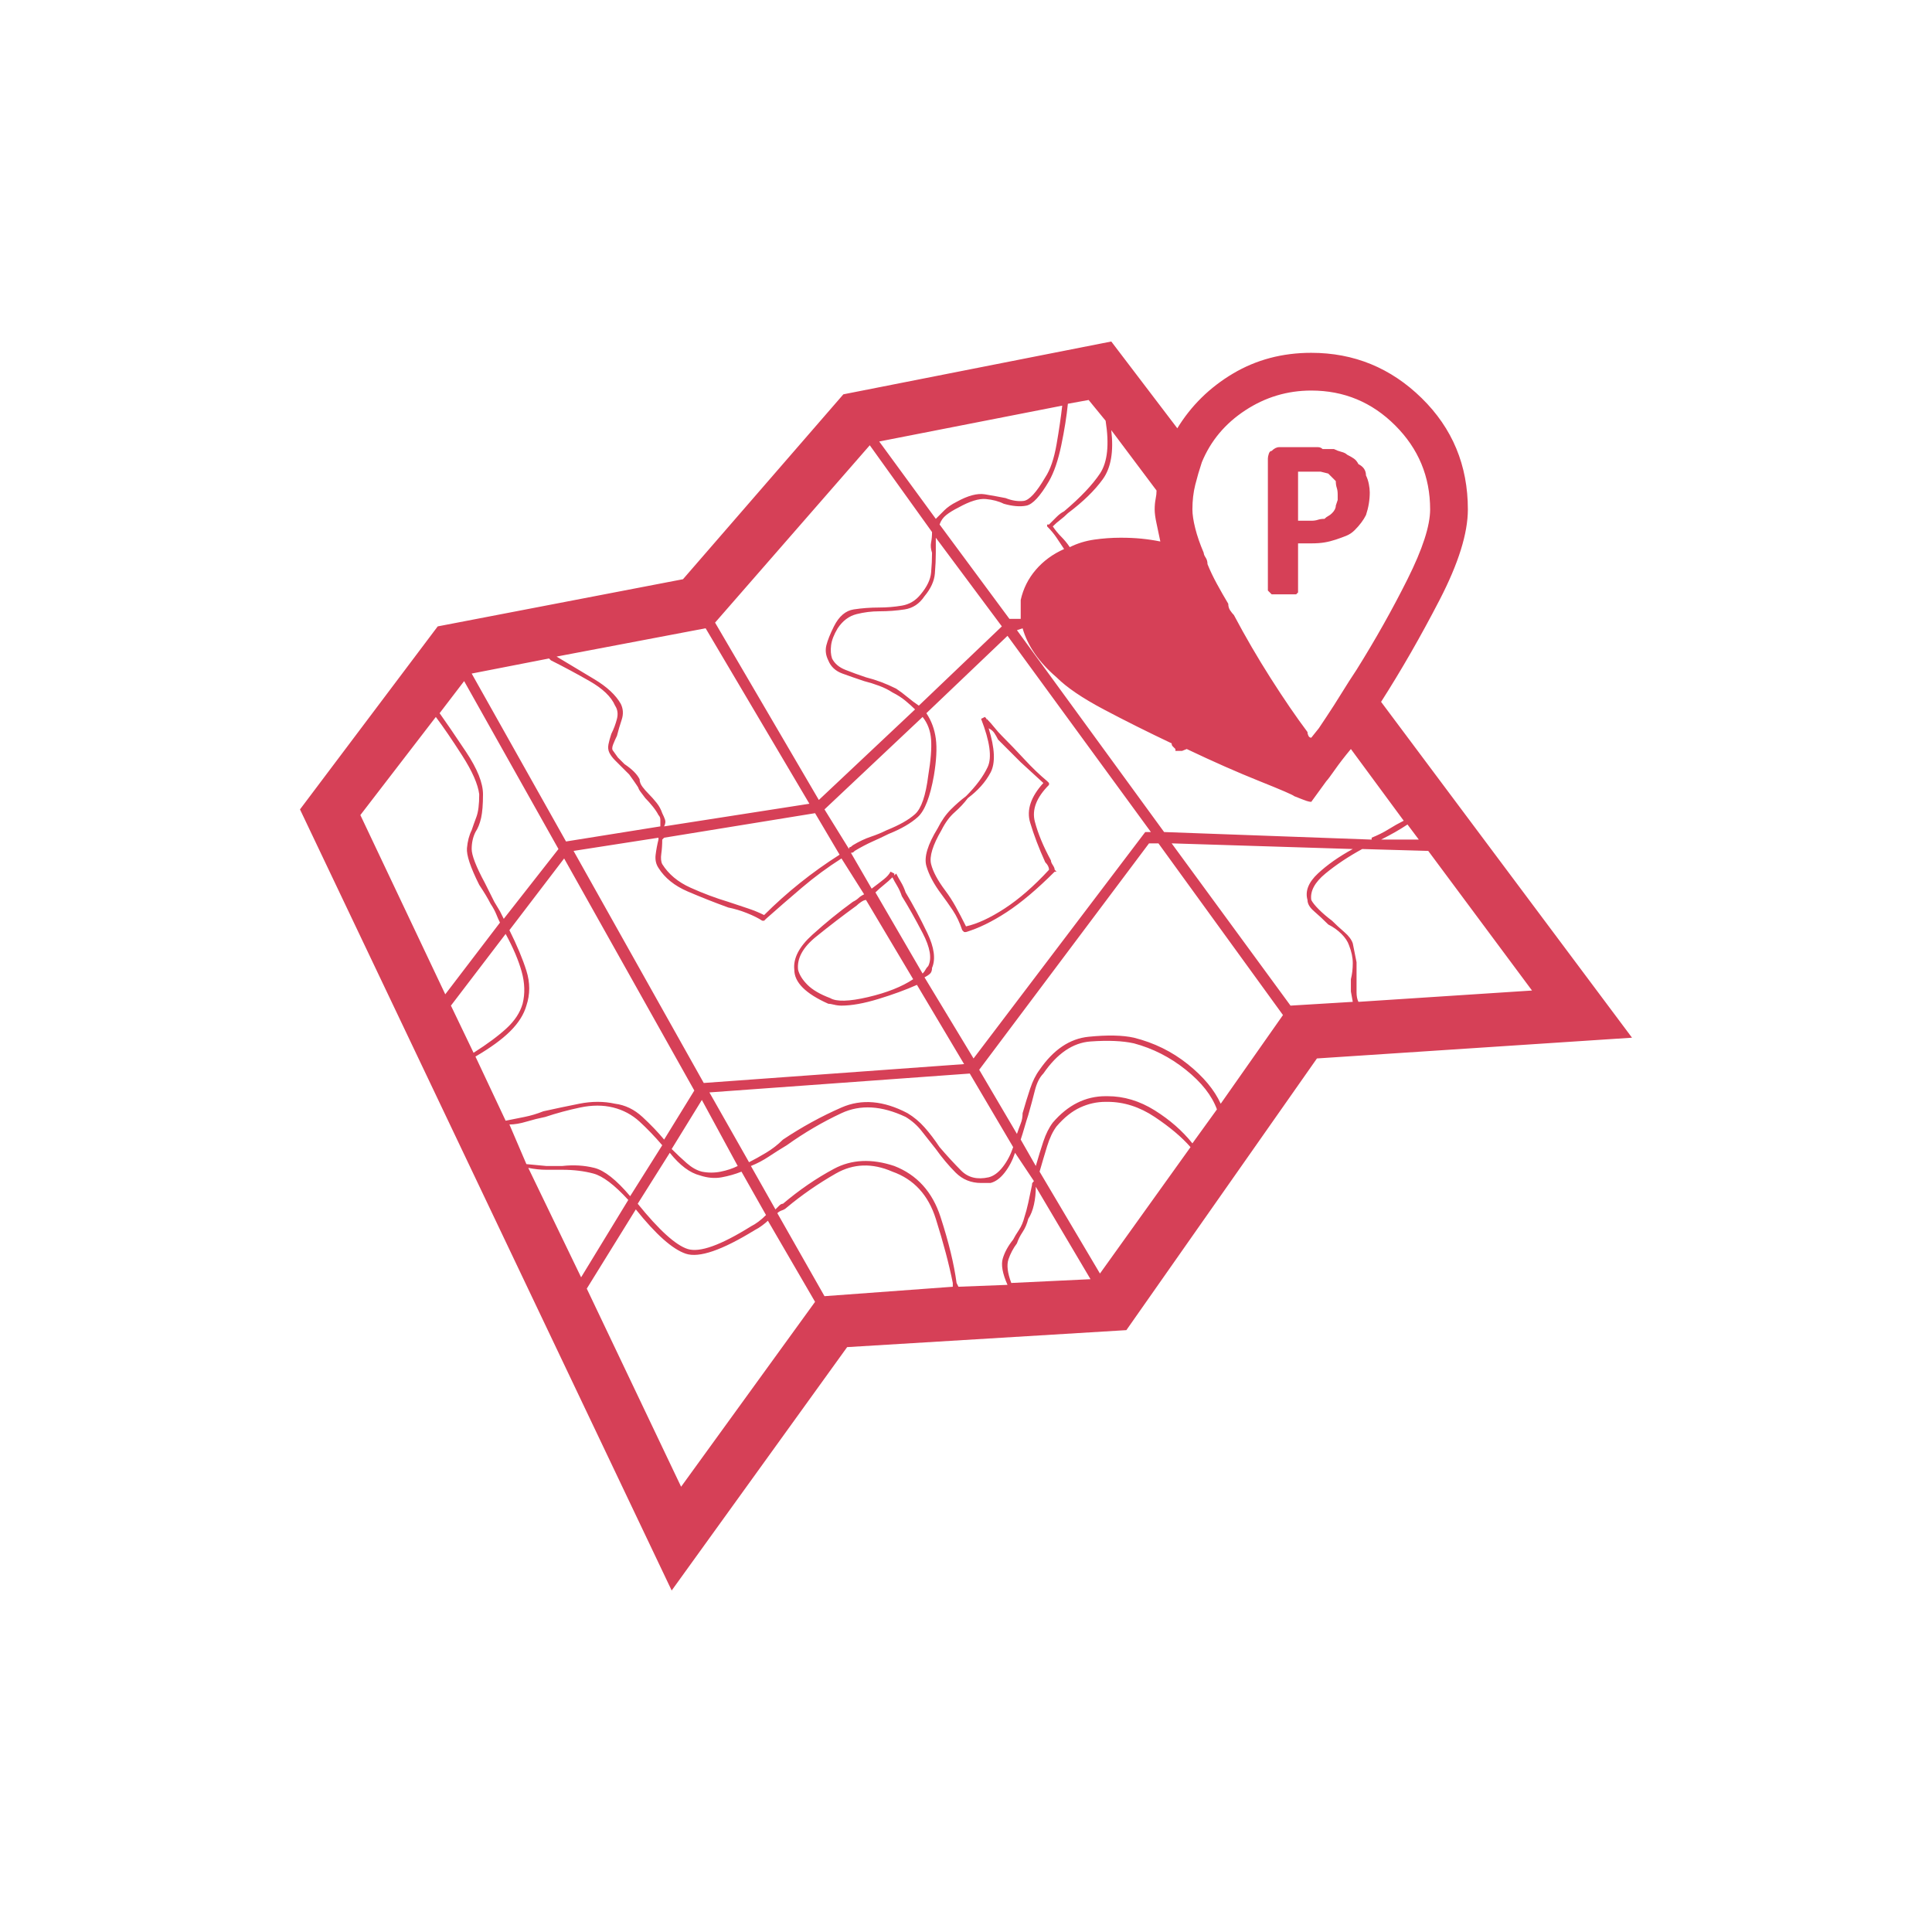
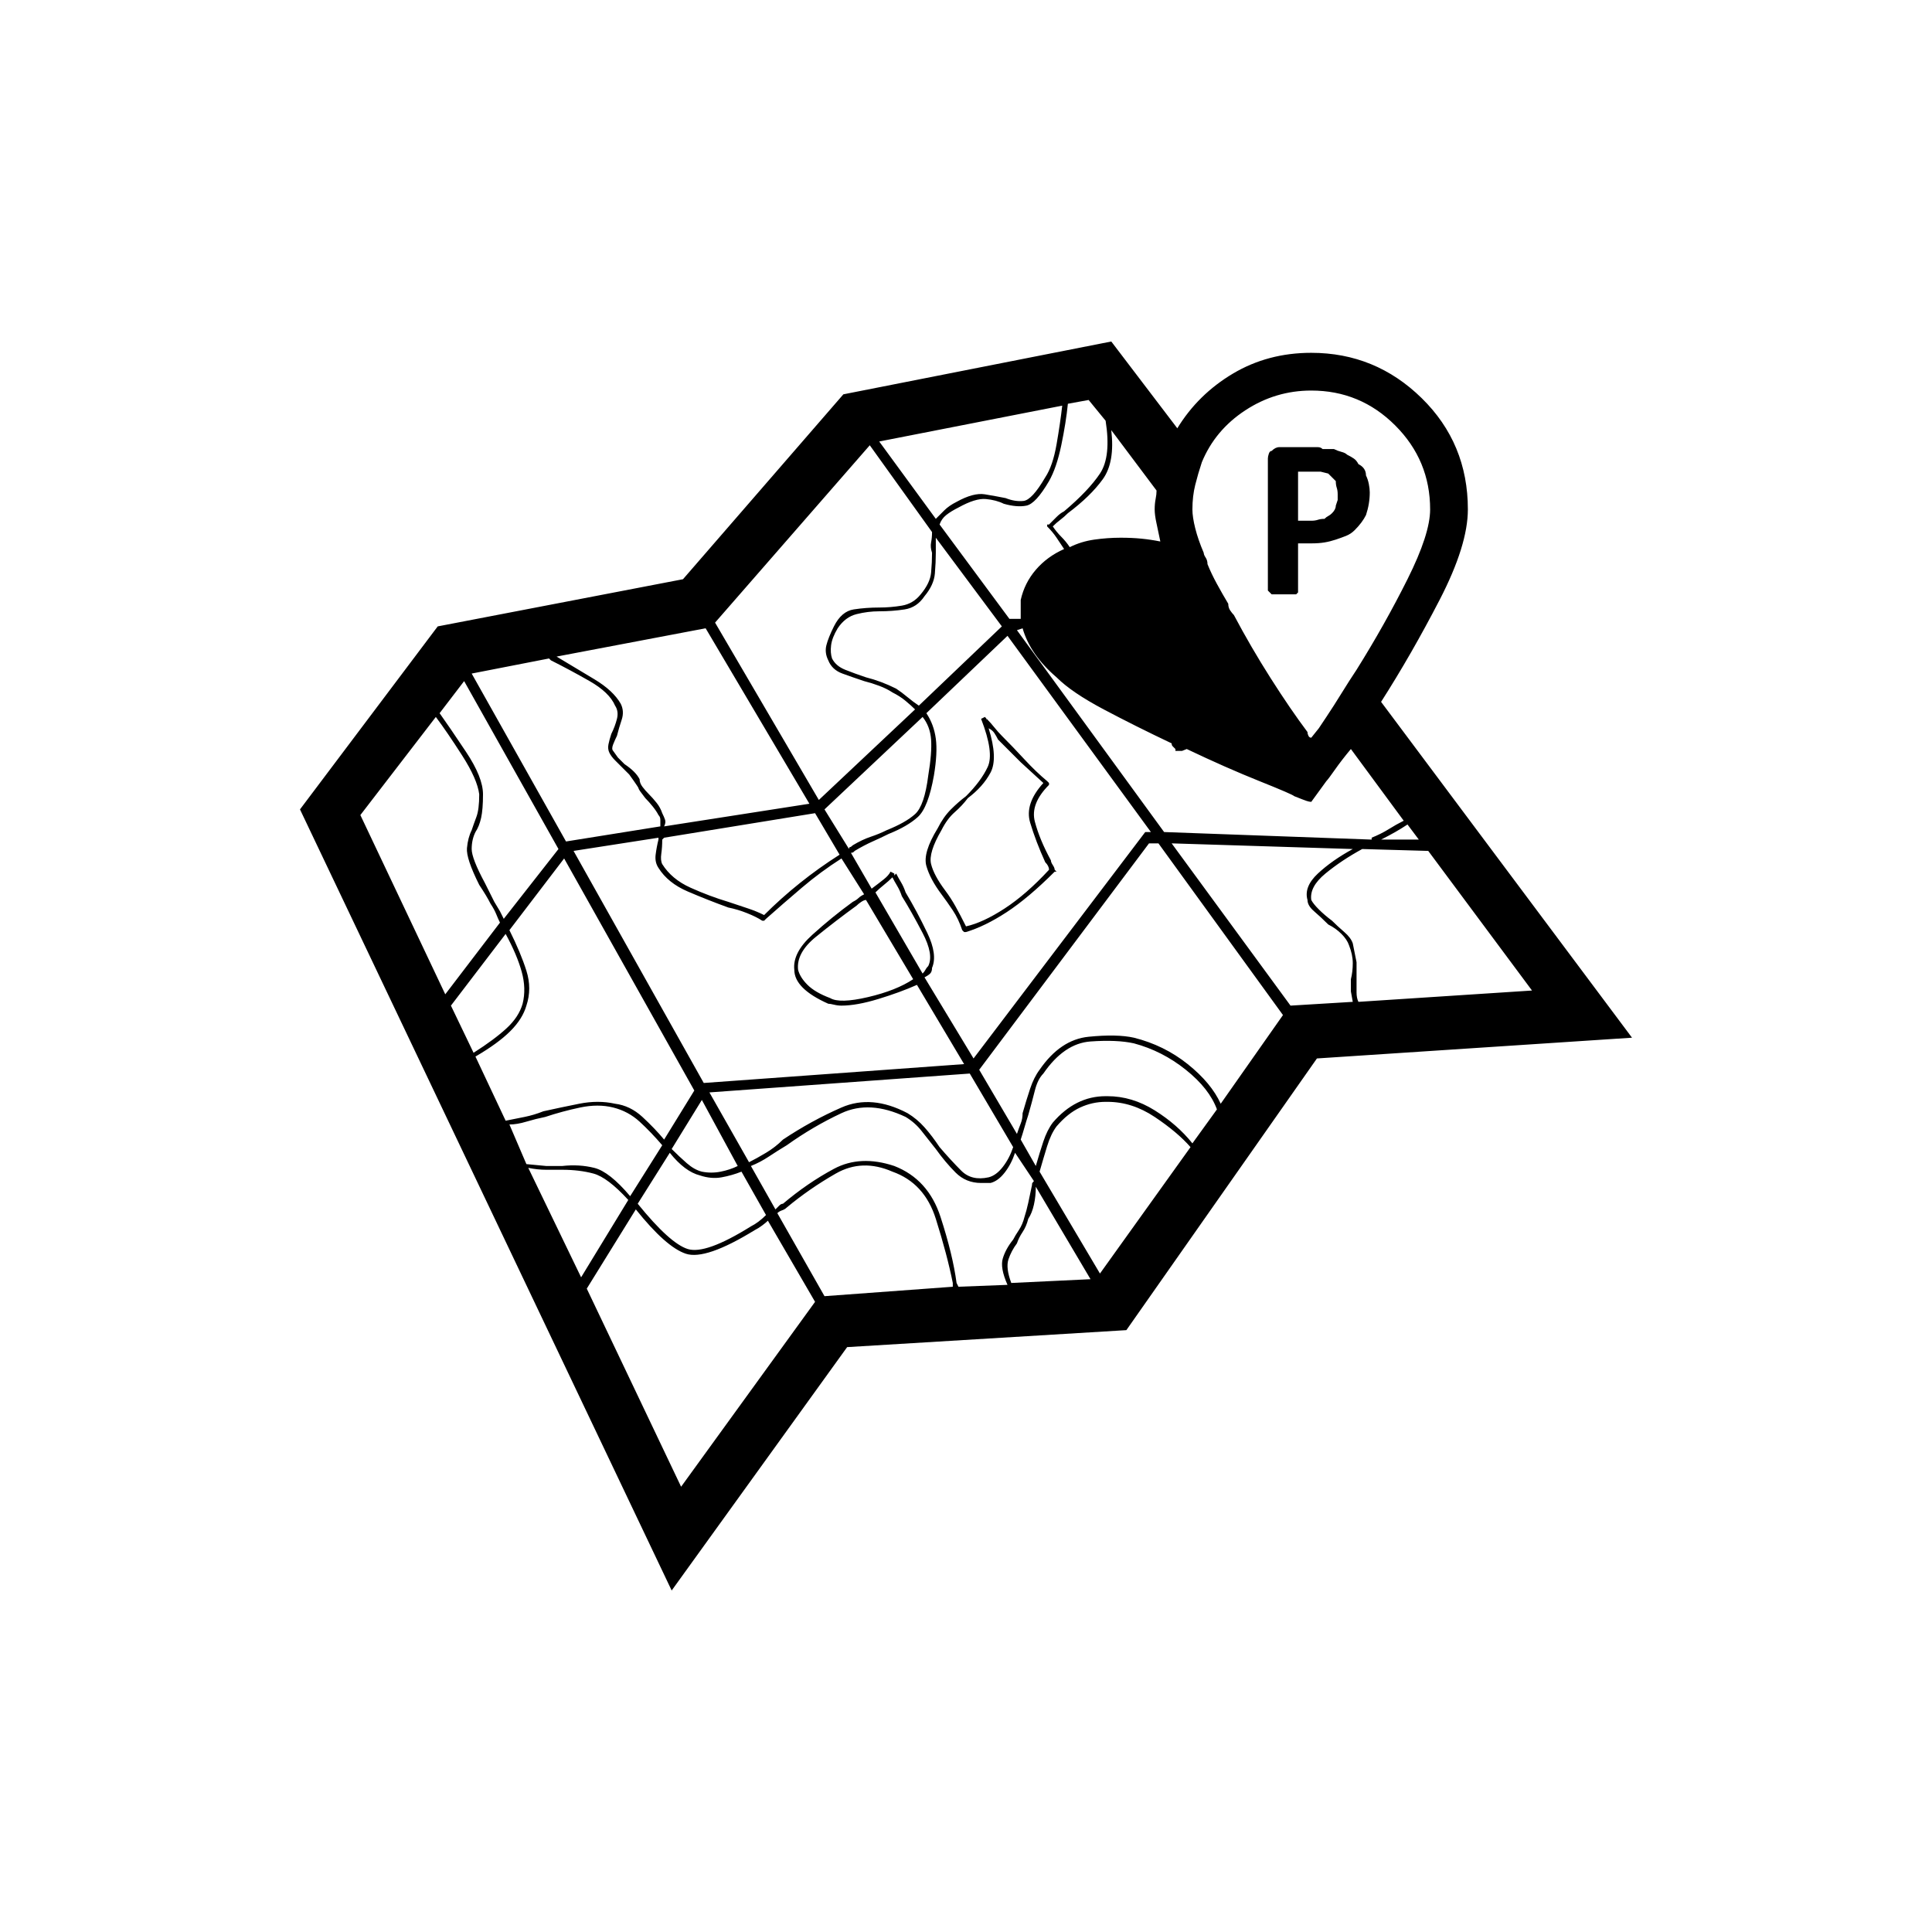
<svg xmlns="http://www.w3.org/2000/svg" version="1.1" viewBox="0 0 1024 1024">
  <g transform="matrix(1 0 0 -1 0 960)">
-     <path fill="#d64057" d="M732 588q16 25 31 54t15 48q0 35 -24.5 59t-58.5 24q-23 0 -41.5 -11t-29.5 -29l-35 46l-142 -28l-85 -98l-130 -25l-73 -97l197 -414l93 129l148 9l101 144l167 11l-133 178v0zM719 441v9t-2 10q-1 3 -4.5 6t-6.5 6q-4 3 -7 6t-4 5q-1 7 7.5 14t19.5 13l35 -1l55 -74 l-92 -6q-1 2 -1 5v7v0zM752 515h-20q4 2 7.5 4t6.5 4zM744 525q-4 -2 -8 -4.5t-9 -4.5v-0.5v-0.5l-110 4l-78 107l3 1q2 -7 6.5 -13.5t11.5 -12.5q8 -8 25 -17t36 -18q0 -1 0.5 -1.5l1.5 -1.5v-1h1h2.5t2.5 1q21 -10 38.5 -17t18.5 -8q5 -2 6.5 -2.5t2.5 -0.5v0l8 11 q1 1 4.5 6t8.5 11l28 -38v0zM534 279l-26 -1l-0.5 1l-0.5 1q-2 15 -8.5 35t-24.5 27q-18 6 -32 -1.5t-27 -18.5q-1 0 -2 -1l-2 -2l-13 23q5 2 9.5 5t9.5 6q14 10 29 17t34 -2q5 -3 8.5 -7.5t7.5 -9.5q5 -7 10.5 -12.5t13.5 -5.5h2h3q4 1 7.5 5.5t5.5 10.5l10 -15 q-1 -1 -1 -1.5v-0.5q-1 -5 -2 -9.5t-2 -7.5q-1 -4 -3 -7t-3 -5q-4 -5 -5.5 -10t2.5 -14v0zM496 667v4v4l35 -47l-44 -42q-3 2 -6 4.5t-6 4.5q-4 2 -8 3.5t-8 2.5q-6 2 -11 4t-7 6q-1 3 -0.5 7t3.5 9q4 6 10 7.5t12 1.5q7 0 13.5 1t10.5 7q5 6 5.5 12t0.5 11v0zM445 507 q-11 -7 -21 -15t-19 -17q-4 2 -8.5 3.5l-10.5 3.5q-10 3 -20 7.5t-15 12.5q-1 2 -0.5 5.5t0.5 7.5l0.5 0.5l0.5 0.5l80 13zM437 531l52 49q4 -5 4.5 -12t-1.5 -19q-2 -16 -7 -20.5t-15 -8.5q-4 -2 -8.5 -3.5t-9.5 -4.5q-1 -1 -1.5 -1t-0.5 -1l-13 21v0zM349 500 q5 -8 15.5 -12.5t21.5 -8.5q5 -1 10 -3t8 -4h1l1 1q9 8 19 16.5t21 15.5l12 -19q-2 -1 -3 -2t-3 -2q-11 -8 -21.5 -17.5t-9.5 -18.5q0 -5 4.5 -9.5t13.5 -8.5q1 0 3 -0.5t4 -0.5q8 0 19.5 3.5t20.5 7.5l25 -42l-138 -10l-69 123l45 7v-0.5v-0.5q-1 -4 -1.5 -8t1.5 -7v0z M484 441q-9 -6 -24 -9.5t-20 -0.5q-8 3 -12 7t-5 8q-1 9 9.5 17.5t21.5 16.5q1 1 2.5 2t2.5 1zM464 487q2 2 4.5 4t4.5 4q1 -2 2.5 -4.5t2.5 -5.5q5 -8 11 -19.5t3 -17.5q-1 -1 -1.5 -2t-1.5 -2l-25 43v0zM391 342q-4 -2 -9 -3t-10 0q-4 1 -8 4.5t-8 7.5l16 26l19 -35v0z M355 349q4 -5 8 -8t8 -4q6 -2 11.5 -1t10.5 3l13 -23q-2 -2 -4 -3.5t-4 -2.5q-24 -15 -33.5 -12t-26.5 24v0l17 27v0zM524 336q-9 -2 -14.5 3.5t-11.5 12.5q-4 6 -8 10.5t-9 7.5q-19 10 -35 3t-31 -17q-4 -4 -9 -7t-9 -5l-21 37l138 10l23 -39q-2 -6 -5.5 -10.5t-7.5 -5.5v0 zM490 442q2 1 3 2t1 3q3 7 -2.5 18.5t-11.5 21.5q-1 3 -2.5 5.5t-2.5 4.5l-1 -1v0.5v0.5l-2 1q-1 -2 -3.5 -4t-6.5 -5l-11 19q1 0 1.5 0.5l0.5 0.5q5 3 9.5 5t8.5 4q10 4 15.5 9t8.5 22q2 12 1 19.5t-5 13.5l43 41l76 -104h-3l-91 -120l-26 43v0zM632 690q0 7 1.5 13t3.5 12 q7 17 23 27.5t35 10.5q26 0 44.5 -18.5t18.5 -44.5q0 -13 -12 -37t-27 -48q-4 -6 -8 -12.5t-8 -12.5l-4 -6t-4 -5q-1 0 -1.5 1t-0.5 2q-9 12 -19.5 28.5t-19.5 33.5q-1 1 -2 2.5t-1 3.5q-3 5 -6 10.5t-5 10.5q0 2 -1 3.5t-1 2.5q-3 7 -4.5 13t-1.5 10zM613 700 q0 -2 -0.5 -4.5t-0.5 -5.5t1 -7.5t2 -9.5q-5 1 -10 1.5t-11 0.5q-7 0 -14 -1t-13 -4q-2 3 -4.5 5.5t-4.5 5.5q2 2 4 3.5t4 3.5q12 9 18.5 18t4.5 26l24 -32v0zM586 737q3 -19 -3 -28t-19 -20q-2 -1 -4 -3l-4 -4h-1v-1q3 -3 5 -6l4 -6q-9 -4 -15 -11t-8 -16v-4.5v-5.5h-6v0 l-37 50q1 3 3.5 5t6.5 4q9 5 14.5 4.5t9.5 -2.5q7 -2 12 -1t12 13q4 7 6.5 19t3.5 22l11 2l9 -11v0zM563 745q-1 -9 -3 -20.5t-6 -17.5q-7 -12 -11.5 -12.5t-9.5 1.5q-5 1 -11 2t-15 -4q-4 -2 -6.5 -4.5l-4.5 -4.5l-30 41l97 19v0zM461 724l33 -46q0 -3 -0.5 -5.5t0.5 -5.5 q0 -5 -0.5 -10.5t-5.5 -11.5q-4 -5 -10 -6t-12 -1q-7 0 -13.5 -1t-10.5 -9q-3 -6 -4 -10t1 -8q2 -5 7.5 -7t11.5 -4q4 -1 8 -2.5t7 -3.5q4 -2 7 -4.5t5 -4.5l-51 -48l-55 94zM374 627l55 -93l-77 -12q1 2 0.5 3.5t-1.5 3.5q-1 3 -3 5.5t-4 4.5t-3.5 4t-1.5 4q-1 2 -3 4t-5 4 l-3.5 3.5t-2.5 3.5q-1 1 0 3.5t2 4.5q1 4 2.5 8.5t-0.5 8.5q-4 7 -14 13l-20 12l79 15v0zM291 611l0.5 -0.5l0.5 -0.5q10 -5 20.5 -11t13.5 -13q2 -3 1 -7t-3 -8q-1 -3 -1.5 -5.5t0.5 -4.5t3 -4l4 -4l3.5 -3.5t2.5 -3.5t2.5 -4t3.5 -5q2 -2 4 -4.5t3 -4.5q1 -1 1 -2.5v-3.5 l-50 -8l-50 89l41 8v0zM246 599l50 -89l-29 -37l-2 4t-3 5l-2.5 5l-2.5 5q-7 13 -7 18t2 9q2 3 3 7.5t1 12.5q0 9 -9 22.5t-14 20.5l13 17v0zM231 580q6 -8 14 -20.5t9 -20.5q0 -8 -1.5 -12t-2.5 -7q-2 -4 -2.5 -9.5t6.5 -19.5q2 -3 3.5 -5.5t2.5 -4.5q2 -3 3 -5.5t2 -4.5 l-29 -38l-45 95l40 52v0zM268 465q6 -11 8.5 -20t0.5 -17q-2 -7 -8.5 -13t-17.5 -13l-12 25l29 38v0zM279 427q3 9 0 18.5t-9 21.5l29 38l69 -123l-16 -26q-5 6 -11.5 12t-14.5 7q-9 2 -19 0t-19 -4q-5 -2 -10 -3l-10 -2l-16 34q12 7 18.5 13.5t8.5 13.5zM289 368 q9 3 18.5 5t17.5 0t14 -7.5t12 -12.5l-17 -27q-11 13 -19 15t-17 1h-8.5t-10.5 1l-9 21q4 0 9 1.5t10 2.5v0zM298 340q9 0 16.5 -2t18.5 -14l-25 -41l-28 58q5 -1 9.5 -1h8.5v0zM361 172l-50 105l26 42q16 -20 26.5 -23.5t36.5 12.5q2 1 4 2.5t3 2.5l25 -43l-71 -98v0z M437 273l-25 44q1 1 2.5 1.5t2.5 1.5q12 10 26 18t30 1q17 -6 23 -25t9 -34v-1.5v-0.5zM536 280q-3 8 -1.5 12.5t4.5 8.5q1 3 3 6t3 7q2 3 3 7.5t1 9.5l29 -49l-42 -2v0zM583 285l-32 54q2 7 4 13.5t5 10.5q6 7 12.5 10t13.5 3h0.5h0.5q13 0 25 -8t19 -16l-48 -67v0z M632 354q-8 10 -20 17.5t-25 7.5h-0.5h-0.5q-8 0 -15 -3.5t-13 -10.5q-3 -4 -5 -10t-4 -13l-8 14q1 3 2 6.5t2 6.5q2 7 3.5 13t4.5 9q11 16 25 17t23 -1q15 -4 27.5 -14t16.5 -21l-13 -18v0zM647 375q-5 11 -17.5 21t-28.5 14q-9 2 -24 0.5t-26 -17.5q-3 -4 -5 -10t-4 -13 q0 -3 -1 -5.5t-2 -5.5l-20 34l90 120h5l66 -91l-33 -47v0zM684 427l-63 86l96 -3q-11 -6 -18.5 -13t-5.5 -14q0 -3 3.5 -6t7.5 -7q4 -2 7 -5t4 -6q2 -5 2 -9.5t-1 -8.5v-6.5t1 -5.5l-33 -2v0zM557 504q-6 11 -8.5 20.5t7.5 19.5v1l-1 1q-6 5 -12 11.5t-12 12.5q-2 2 -4 4.5 t-4 4.5v-1q0 1 -0.5 1.5l-0.5 0.5l-2 -1q7 -18 3.5 -25.5t-11.5 -15.5q-4 -3 -8 -7t-7 -10q-8 -13 -6 -20t8 -15q3 -4 6 -8.5t5 -10.5l1 -1h1q10 3 21.5 10.5t25.5 21.5h1l-1 1q0 1 -1 2.5t-1 2.5v0zM512 469q-3 6 -5.5 10.5t-5.5 8.5q-6 8 -7.5 14t5.5 18q3 6 7 9.5t7 7.5 q8 6 12 13.5t-1 23.5q2 -1 3 -2.5t2 -3.5l12 -12t12 -11q-10 -11 -7 -21t8 -21q1 -1 1.5 -2t0.5 -2q-12 -13 -23.5 -20.5t-20.5 -9.5v0zM674 645h1.5h0.5h2h2h2h2h1.5h1.5l0.5 0.5l0.5 0.5v0.5v0.5v0v0v25h7q4 0 7 0.5t6 1.5t5.5 2t4.5 3t3.5 4t2.5 4q1 3 1.5 6t0.5 6 q0 2 -0.5 4.5t-1.5 4.5q0 2 -1 3.5t-3 2.5q-1 2 -2.5 3t-3.5 2q-1 1 -3 1.5t-4 1.5h-2.5h-3.5q-1 1 -2.5 1h-2.5h-18q-1 0 -2 -0.5t-2 -1.5q-1 0 -1.5 -1.5t-0.5 -2.5v-70l0.5 -0.5l0.5 -0.5l0.5 -0.5l0.5 -0.5v0zM688 710h7h2.5h2.5t2 -0.5t2 -0.5l2 -2l2 -2q0 -2 0.5 -3.5 t0.5 -3.5v-3t-1 -3q0 -1 -0.5 -2t-1.5 -2t-2 -1.5t-2 -1.5q-2 0 -3.5 -0.5t-3.5 -0.5h-7v26v0z" />
+     <path fill="currentColor" d="M732 588q16 25 31 54t15 48q0 35 -24.5 59t-58.5 24q-23 0 -41.5 -11t-29.5 -29l-35 46l-142 -28l-85 -98l-130 -25l-73 -97l197 -414l93 129l148 9l101 144l167 11l-133 178v0zM719 441v9t-2 10q-1 3 -4.5 6t-6.5 6q-4 3 -7 6t-4 5q-1 7 7.5 14t19.5 13l35 -1l55 -74 l-92 -6q-1 2 -1 5v7v0zM752 515h-20q4 2 7.5 4t6.5 4zM744 525q-4 -2 -8 -4.5t-9 -4.5v-0.5v-0.5l-110 4l-78 107l3 1q2 -7 6.5 -13.5t11.5 -12.5q8 -8 25 -17t36 -18q0 -1 0.5 -1.5l1.5 -1.5v-1h1h2.5t2.5 1q21 -10 38.5 -17t18.5 -8q5 -2 6.5 -2.5t2.5 -0.5v0l8 11 q1 1 4.5 6t8.5 11l28 -38v0zM534 279l-26 -1l-0.5 1l-0.5 1q-2 15 -8.5 35t-24.5 27q-18 6 -32 -1.5t-27 -18.5q-1 0 -2 -1l-2 -2l-13 23q5 2 9.5 5t9.5 6q14 10 29 17t34 -2q5 -3 8.5 -7.5t7.5 -9.5q5 -7 10.5 -12.5t13.5 -5.5h2h3q4 1 7.5 5.5t5.5 10.5l10 -15 q-1 -1 -1 -1.5v-0.5q-1 -5 -2 -9.5t-2 -7.5q-1 -4 -3 -7t-3 -5q-4 -5 -5.5 -10t2.5 -14v0zM496 667v4v4l35 -47l-44 -42q-3 2 -6 4.5t-6 4.5q-4 2 -8 3.5t-8 2.5q-6 2 -11 4t-7 6q-1 3 -0.5 7t3.5 9q4 6 10 7.5t12 1.5q7 0 13.5 1t10.5 7q5 6 5.5 12t0.5 11v0zM445 507 q-11 -7 -21 -15t-19 -17q-4 2 -8.5 3.5l-10.5 3.5q-10 3 -20 7.5t-15 12.5q-1 2 -0.5 5.5t0.5 7.5l0.5 0.5l0.5 0.5l80 13zM437 531l52 49q4 -5 4.5 -12t-1.5 -19q-2 -16 -7 -20.5t-15 -8.5q-4 -2 -8.5 -3.5t-9.5 -4.5q-1 -1 -1.5 -1t-0.5 -1l-13 21v0zM349 500 q5 -8 15.5 -12.5t21.5 -8.5q5 -1 10 -3t8 -4h1l1 1q9 8 19 16.5t21 15.5l12 -19q-2 -1 -3 -2t-3 -2q-11 -8 -21.5 -17.5t-9.5 -18.5q0 -5 4.5 -9.5t13.5 -8.5q1 0 3 -0.5t4 -0.5q8 0 19.5 3.5t20.5 7.5l25 -42l-138 -10l-69 123l45 7v-0.5v-0.5q-1 -4 -1.5 -8t1.5 -7v0z M484 441q-9 -6 -24 -9.5t-20 -0.5q-8 3 -12 7t-5 8q-1 9 9.5 17.5t21.5 16.5q1 1 2.5 2t2.5 1zM464 487q2 2 4.5 4t4.5 4q1 -2 2.5 -4.5t2.5 -5.5q5 -8 11 -19.5t3 -17.5q-1 -1 -1.5 -2t-1.5 -2l-25 43v0zM391 342q-4 -2 -9 -3t-10 0q-4 1 -8 4.5t-8 7.5l16 26l19 -35v0z M355 349q4 -5 8 -8t8 -4q6 -2 11.5 -1t10.5 3l13 -23q-2 -2 -4 -3.5t-4 -2.5q-24 -15 -33.5 -12t-26.5 24v0l17 27v0zM524 336q-9 -2 -14.5 3.5t-11.5 12.5q-4 6 -8 10.5t-9 7.5q-19 10 -35 3t-31 -17q-4 -4 -9 -7t-9 -5l-21 37l138 10l23 -39q-2 -6 -5.5 -10.5t-7.5 -5.5v0 zM490 442q2 1 3 2t1 3q3 7 -2.5 18.5t-11.5 21.5q-1 3 -2.5 5.5t-2.5 4.5l-1 -1v0.5v0.5l-2 1q-1 -2 -3.5 -4t-6.5 -5l-11 19q1 0 1.5 0.5l0.5 0.5q5 3 9.5 5t8.5 4q10 4 15.5 9t8.5 22q2 12 1 19.5t-5 13.5l43 41l76 -104h-3l-91 -120l-26 43v0zM632 690q0 7 1.5 13t3.5 12 q7 17 23 27.5t35 10.5q26 0 44.5 -18.5t18.5 -44.5q0 -13 -12 -37t-27 -48q-4 -6 -8 -12.5t-8 -12.5l-4 -6t-4 -5q-1 0 -1.5 1t-0.5 2q-9 12 -19.5 28.5t-19.5 33.5q-1 1 -2 2.5t-1 3.5q-3 5 -6 10.5t-5 10.5q0 2 -1 3.5t-1 2.5q-3 7 -4.5 13t-1.5 10zM613 700 q0 -2 -0.5 -4.5t-0.5 -5.5t1 -7.5t2 -9.5q-5 1 -10 1.5t-11 0.5q-7 0 -14 -1t-13 -4q-2 3 -4.5 5.5t-4.5 5.5q2 2 4 3.5t4 3.5q12 9 18.5 18t4.5 26l24 -32v0zM586 737q3 -19 -3 -28t-19 -20q-2 -1 -4 -3l-4 -4h-1v-1q3 -3 5 -6l4 -6q-9 -4 -15 -11t-8 -16v-4.5v-5.5h-6v0 l-37 50q1 3 3.5 5t6.5 4q9 5 14.5 4.5t9.5 -2.5q7 -2 12 -1t12 13q4 7 6.5 19t3.5 22l11 2l9 -11v0zM563 745q-1 -9 -3 -20.5t-6 -17.5q-7 -12 -11.5 -12.5t-9.5 1.5q-5 1 -11 2t-15 -4q-4 -2 -6.5 -4.5l-4.5 -4.5l-30 41l97 19v0zM461 724l33 -46q0 -3 -0.5 -5.5t0.5 -5.5 q0 -5 -0.5 -10.5t-5.5 -11.5q-4 -5 -10 -6t-12 -1q-7 0 -13.5 -1t-10.5 -9q-3 -6 -4 -10t1 -8q2 -5 7.5 -7t11.5 -4q4 -1 8 -2.5t7 -3.5q4 -2 7 -4.5t5 -4.5l-51 -48l-55 94zM374 627l55 -93l-77 -12q1 2 0.5 3.5t-1.5 3.5q-1 3 -3 5.5t-4 4.5t-3.5 4t-1.5 4q-1 2 -3 4t-5 4 l-3.5 3.5t-2.5 3.5q-1 1 0 3.5t2 4.5q1 4 2.5 8.5t-0.5 8.5q-4 7 -14 13l-20 12l79 15v0zM291 611l0.5 -0.5l0.5 -0.5q10 -5 20.5 -11t13.5 -13q2 -3 1 -7t-3 -8q-1 -3 -1.5 -5.5t0.5 -4.5t3 -4l4 -4l3.5 -3.5t2.5 -3.5t2.5 -4t3.5 -5q2 -2 4 -4.5t3 -4.5q1 -1 1 -2.5v-3.5 l-50 -8l-50 89l41 8v0zM246 599l50 -89l-29 -37l-2 4t-3 5l-2.5 5l-2.5 5q-7 13 -7 18t2 9q2 3 3 7.5t1 12.5q0 9 -9 22.5t-14 20.5l13 17v0zM231 580q6 -8 14 -20.5t9 -20.5q0 -8 -1.5 -12t-2.5 -7q-2 -4 -2.5 -9.5t6.5 -19.5q2 -3 3.5 -5.5t2.5 -4.5q2 -3 3 -5.5t2 -4.5 l-29 -38l-45 95l40 52v0zM268 465q6 -11 8.5 -20t0.5 -17q-2 -7 -8.5 -13t-17.5 -13l-12 25l29 38v0zM279 427q3 9 0 18.5t-9 21.5l29 38l69 -123l-16 -26q-5 6 -11.5 12t-14.5 7q-9 2 -19 0t-19 -4q-5 -2 -10 -3l-10 -2l-16 34q12 7 18.5 13.5t8.5 13.5zM289 368 q9 3 18.5 5t17.5 0t14 -7.5t12 -12.5l-17 -27q-11 13 -19 15t-17 1h-8.5t-10.5 1l-9 21q4 0 9 1.5t10 2.5v0zM298 340q9 0 16.5 -2t18.5 -14l-25 -41l-28 58q5 -1 9.5 -1h8.5v0zM361 172l-50 105l26 42q16 -20 26.5 -23.5t36.5 12.5q2 1 4 2.5t3 2.5l25 -43l-71 -98v0z M437 273l-25 44q1 1 2.5 1.5t2.5 1.5q12 10 26 18t30 1q17 -6 23 -25t9 -34v-1.5v-0.5zM536 280q-3 8 -1.5 12.5t4.5 8.5q1 3 3 6t3 7q2 3 3 7.5t1 9.5l29 -49l-42 -2v0zM583 285l-32 54q2 7 4 13.5t5 10.5q6 7 12.5 10t13.5 3h0.5h0.5q13 0 25 -8t19 -16l-48 -67v0z M632 354q-8 10 -20 17.5t-25 7.5h-0.5h-0.5q-8 0 -15 -3.5t-13 -10.5q-3 -4 -5 -10t-4 -13l-8 14q1 3 2 6.5t2 6.5q2 7 3.5 13t4.5 9q11 16 25 17t23 -1q15 -4 27.5 -14t16.5 -21l-13 -18v0zM647 375q-5 11 -17.5 21t-28.5 14q-9 2 -24 0.5t-26 -17.5q-3 -4 -5 -10t-4 -13 q0 -3 -1 -5.5t-2 -5.5l-20 34l90 120h5l66 -91l-33 -47v0zM684 427l-63 86l96 -3q-11 -6 -18.5 -13t-5.5 -14q0 -3 3.5 -6t7.5 -7q4 -2 7 -5t4 -6q2 -5 2 -9.5t-1 -8.5v-6.5t1 -5.5l-33 -2v0zM557 504q-6 11 -8.5 20.5t7.5 19.5v1l-1 1q-6 5 -12 11.5t-12 12.5q-2 2 -4 4.5 t-4 4.5v-1q0 1 -0.5 1.5l-0.5 0.5l-2 -1q7 -18 3.5 -25.5t-11.5 -15.5q-4 -3 -8 -7t-7 -10q-8 -13 -6 -20t8 -15q3 -4 6 -8.5t5 -10.5l1 -1h1q10 3 21.5 10.5t25.5 21.5h1l-1 1q0 1 -1 2.5t-1 2.5v0zM512 469q-3 6 -5.5 10.5t-5.5 8.5q-6 8 -7.5 14t5.5 18q3 6 7 9.5t7 7.5 q8 6 12 13.5t-1 23.5q2 -1 3 -2.5t2 -3.5l12 -12t12 -11q-10 -11 -7 -21t8 -21q1 -1 1.5 -2t0.5 -2q-12 -13 -23.5 -20.5t-20.5 -9.5v0zM674 645h1.5h0.5h2h2h2h2h1.5h1.5l0.5 0.5l0.5 0.5v0.5v0.5v0v0v25h7q4 0 7 0.5t6 1.5t5.5 2t4.5 3t3.5 4t2.5 4q1 3 1.5 6t0.5 6 q0 2 -0.5 4.5t-1.5 4.5q0 2 -1 3.5t-3 2.5q-1 2 -2.5 3t-3.5 2q-1 1 -3 1.5t-4 1.5h-2.5h-3.5q-1 1 -2.5 1h-2.5h-18q-1 0 -2 -0.5t-2 -1.5q-1 0 -1.5 -1.5t-0.5 -2.5v-70l0.5 -0.5l0.5 -0.5l0.5 -0.5l0.5 -0.5v0zM688 710h7h2.5h2.5t2 -0.5t2 -0.5l2 -2l2 -2q0 -2 0.5 -3.5 t0.5 -3.5v-3t-1 -3q0 -1 -0.5 -2t-1.5 -2t-2 -1.5t-2 -1.5q-2 0 -3.5 -0.5t-3.5 -0.5h-7v26v0z" />
  </g>
</svg>
